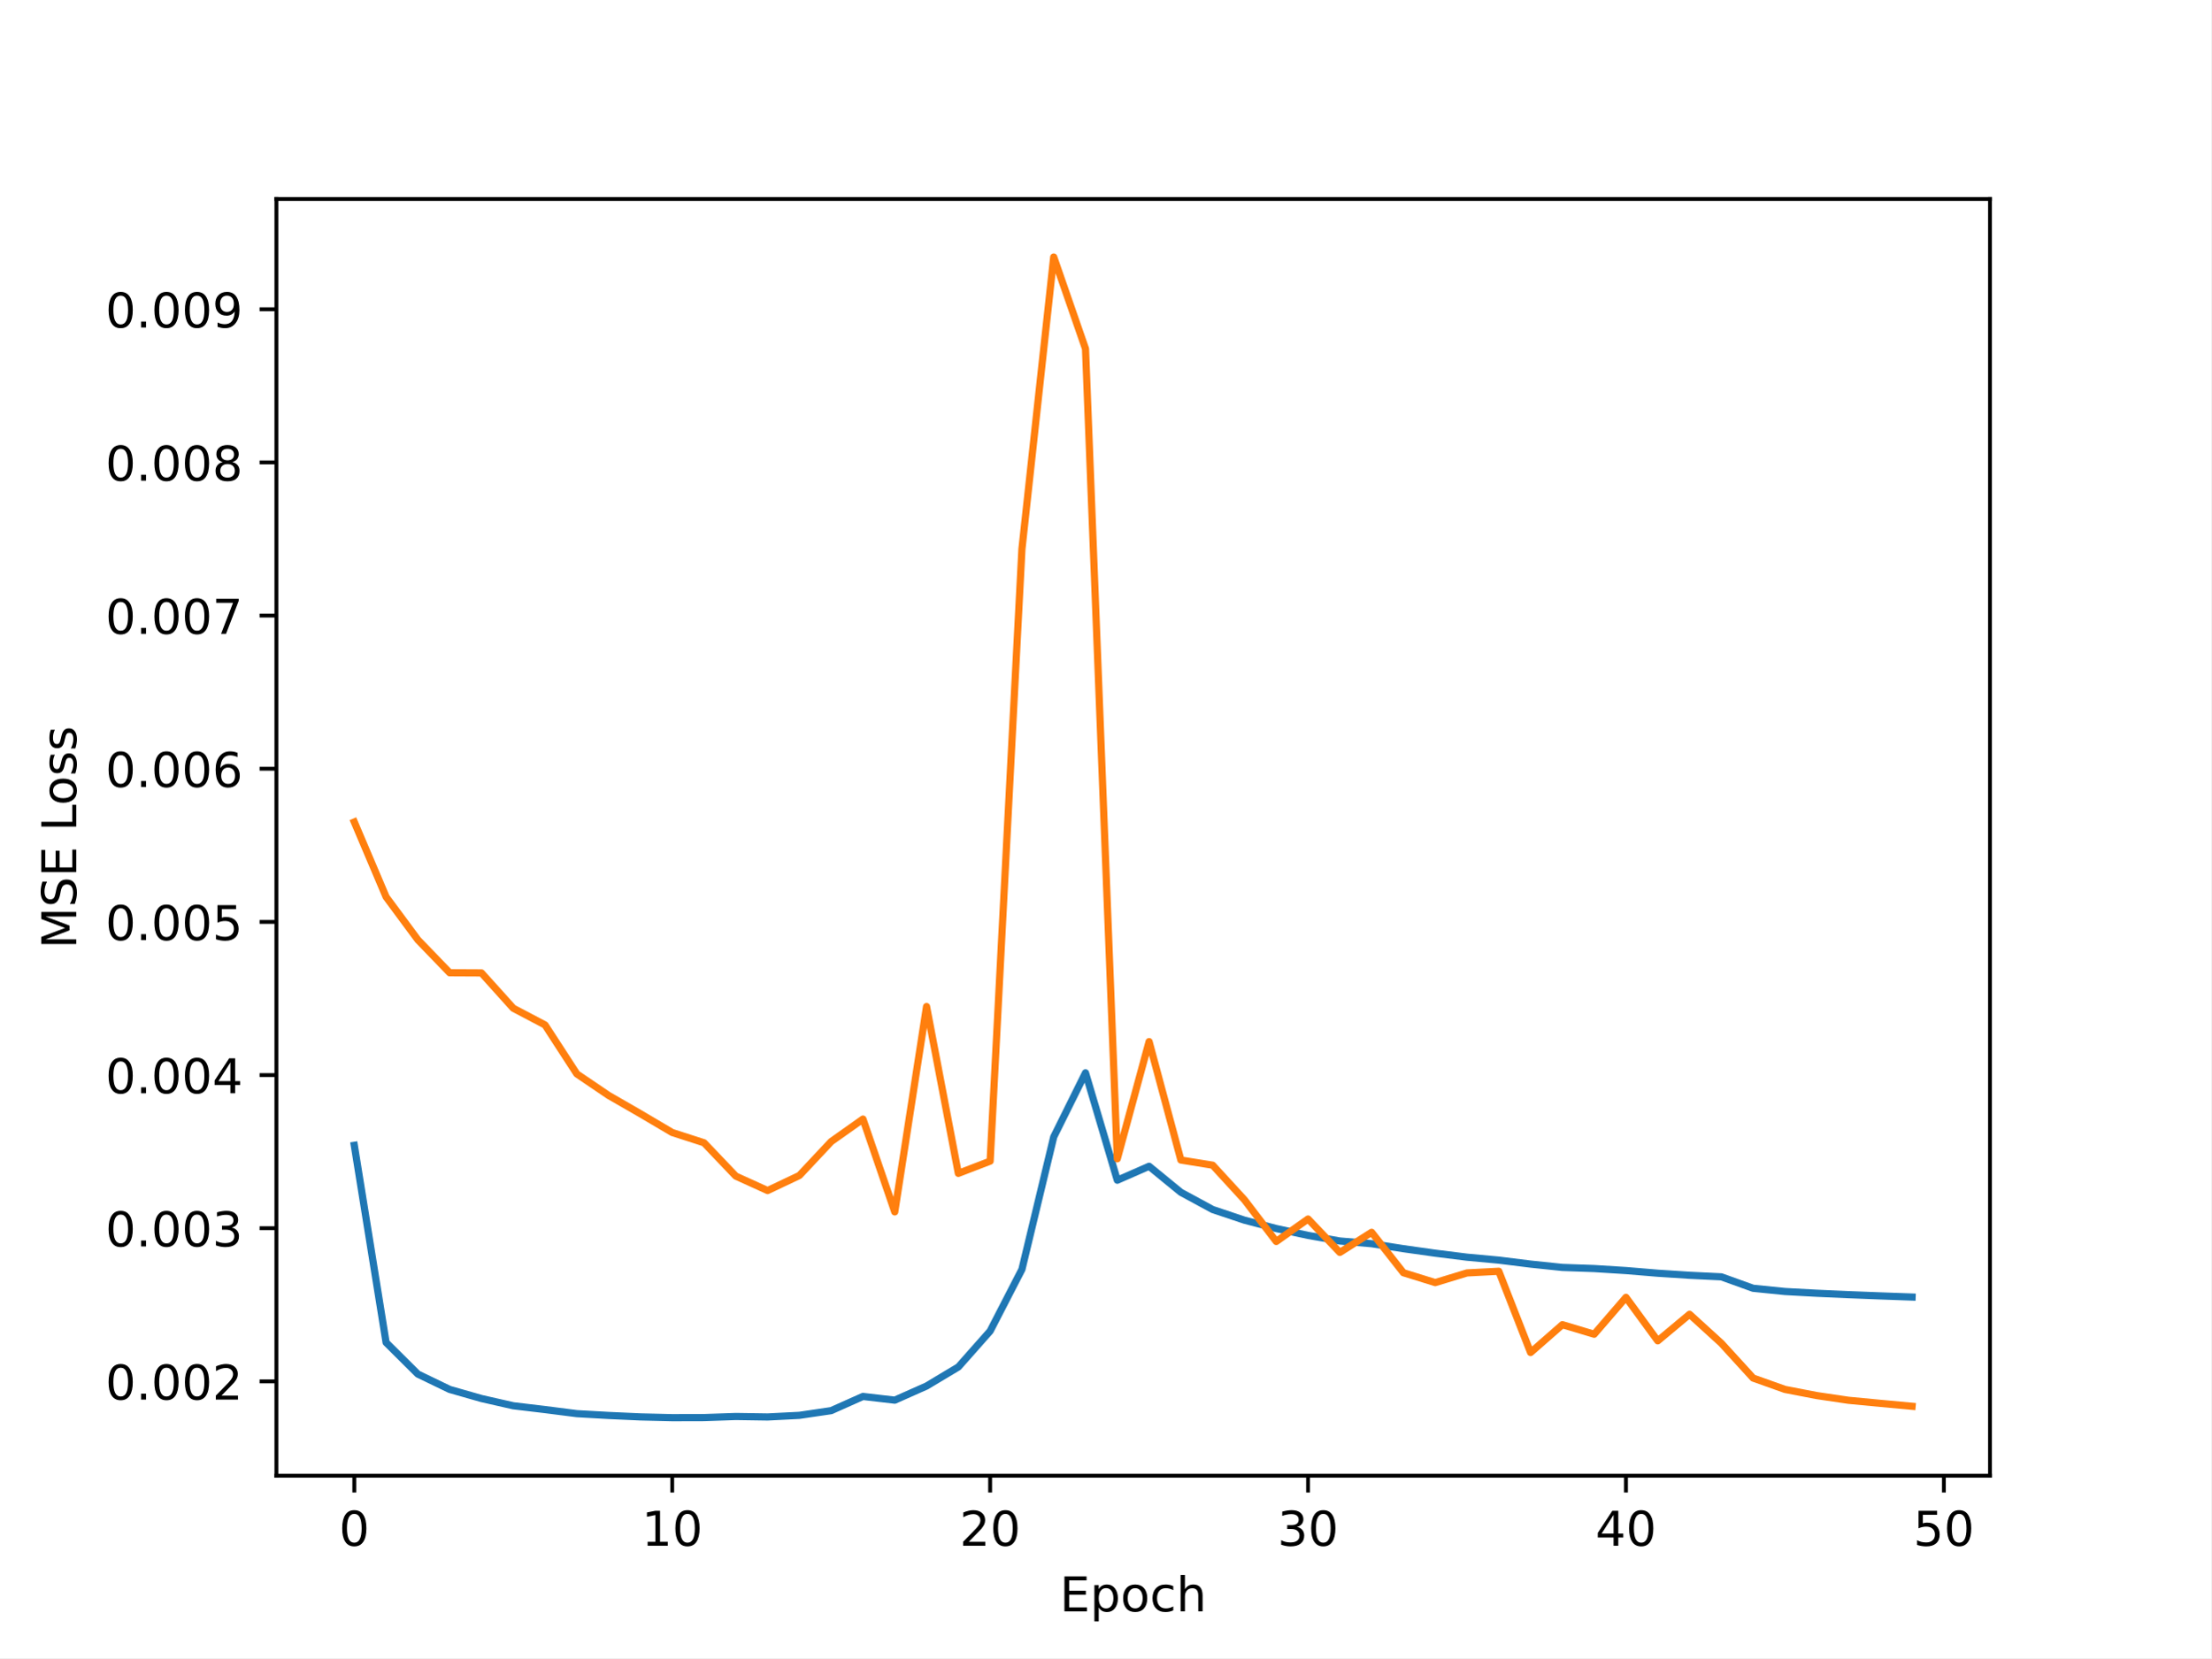
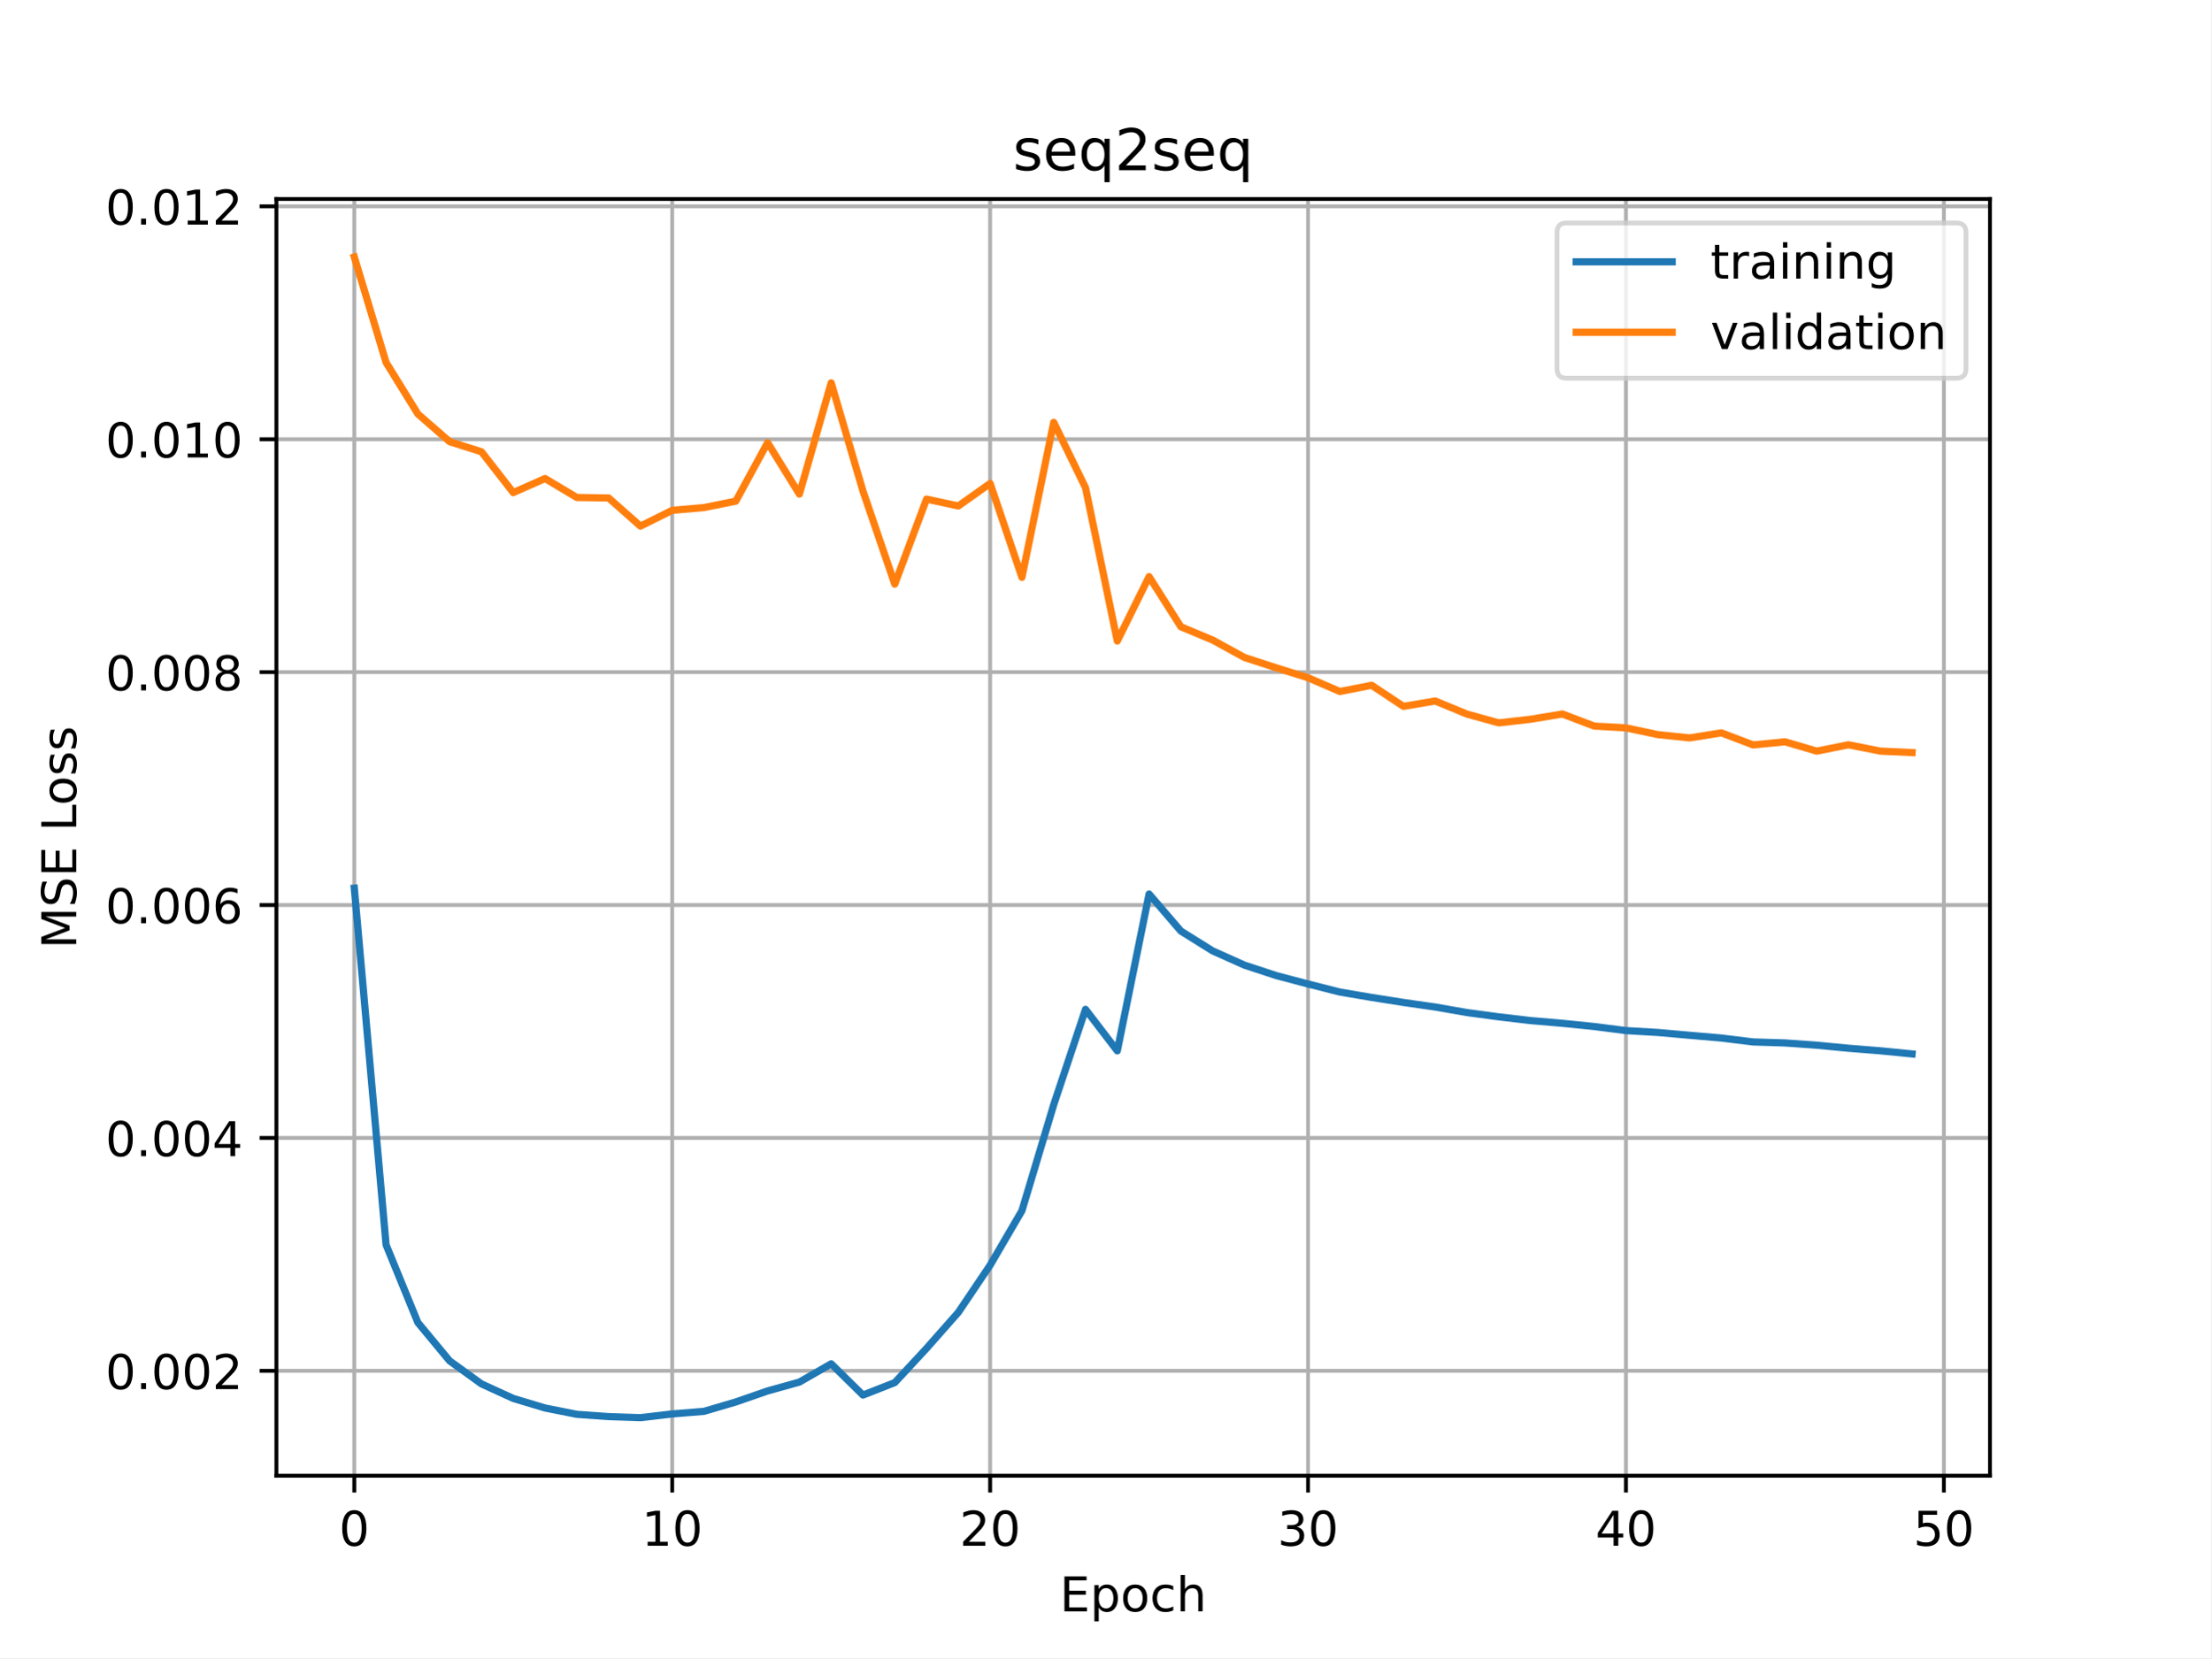
<svg xmlns="http://www.w3.org/2000/svg" xmlns:xlink="http://www.w3.org/1999/xlink" width="460.8pt" height="345.6pt" viewBox="0 0 460.8 345.6" version="1.1">
  <defs>
    <style type="text/css">*{stroke-linejoin: round; stroke-linecap: butt}</style>
  </defs>
  <g id="figure_1">
    <g id="patch_1">
      <path d="M 0 345.6  L 460.8 345.6  L 460.8 0  L 0 0  z " style="fill: #ffffff" />
    </g>
    <g id="axes_1">
      <g id="patch_2">
        <path d="M 57.6 307.584  L 414.72 307.584  L 414.72 41.472  L 57.6 41.472  z " style="fill: #ffffff" />
      </g>
      <g id="matplotlib.axis_1">
        <g id="xtick_1">
          <g id="line2d_1">
-             <defs>
-               <path id="maced43ff6e" d="M 0 0  L 0 3.5  " style="stroke: #000000; stroke-width: 0.8" />
-             </defs>
-             <g>
-               <use xlink:href="#maced43ff6e" x="73.833" y="307.584" style="stroke: #000000; stroke-width: 0.8" />
+             <path d="M 73.833 307.584  L 73.833 41.472  " clip-path="url(#peb59844c53)" style="fill: none; stroke: #b0b0b0; stroke-width: 0.8; stroke-linecap: square" />
+           </g>
+           <g id="line2d_2">
+             <defs>
+               <path id="m2bc8b2e4e8" d="M 0 0  L 0 3.5  " style="stroke: #000000; stroke-width: 0.8" />
+             </defs>
+             <g>
+               <use xlink:href="#m2bc8b2e4e8" x="73.833" y="307.584" style="stroke: #000000; stroke-width: 0.8" />
            </g>
          </g>
          <g id="text_1">
            <g transform="translate(70.65148 322.1824)scale(0.1 -0.1)">
              <defs>
                <path id="DejaVuSans-30" d="M 2034 4250  Q 1547 4250 1301 3770  Q 1056 3291 1056 2328  Q 1056 1369 1301 889  Q 1547 409 2034 409  Q 2525 409 2770 889  Q 3016 1369 3016 2328  Q 3016 3291 2770 3770  Q 2525 4250 2034 4250  z M 2034 4750  Q 2819 4750 3233 4129  Q 3647 3509 3647 2328  Q 3647 1150 3233 529  Q 2819 -91 2034 -91  Q 1250 -91 836 529  Q 422 1150 422 2328  Q 422 3509 836 4129  Q 1250 4750 2034 4750  z " transform="scale(0.015625)" />
              </defs>
              <use xlink:href="#DejaVuSans-30" />
            </g>
          </g>
        </g>
        <g id="xtick_2">
-           <g id="line2d_2">
-             <g>
-               <use xlink:href="#maced43ff6e" x="140.089" y="307.584" style="stroke: #000000; stroke-width: 0.8" />
+           <g id="line2d_3">
+             <path d="M 140.089 307.584  L 140.089 41.472  " clip-path="url(#peb59844c53)" style="fill: none; stroke: #b0b0b0; stroke-width: 0.8; stroke-linecap: square" />
+           </g>
+           <g id="line2d_4">
+             <g>
+               <use xlink:href="#m2bc8b2e4e8" x="140.089" y="307.584" style="stroke: #000000; stroke-width: 0.8" />
            </g>
          </g>
          <g id="text_2">
            <g transform="translate(133.7263 322.1824)scale(0.1 -0.1)">
              <defs>
                <path id="DejaVuSans-31" d="M 794 531  L 1825 531  L 1825 4091  L 703 3866  L 703 4441  L 1819 4666  L 2450 4666  L 2450 531  L 3481 531  L 3481 0  L 794 0  L 794 531  z " transform="scale(0.015625)" />
              </defs>
              <use xlink:href="#DejaVuSans-31" />
              <use xlink:href="#DejaVuSans-30" x="63.623" />
            </g>
          </g>
        </g>
        <g id="xtick_3">
-           <g id="line2d_3">
-             <g>
-               <use xlink:href="#maced43ff6e" x="206.345" y="307.584" style="stroke: #000000; stroke-width: 0.8" />
+           <g id="line2d_5">
+             <path d="M 206.345 307.584  L 206.345 41.472  " clip-path="url(#peb59844c53)" style="fill: none; stroke: #b0b0b0; stroke-width: 0.8; stroke-linecap: square" />
+           </g>
+           <g id="line2d_6">
+             <g>
+               <use xlink:href="#m2bc8b2e4e8" x="206.345" y="307.584" style="stroke: #000000; stroke-width: 0.8" />
            </g>
          </g>
          <g id="text_3">
            <g transform="translate(199.9823 322.1824)scale(0.1 -0.1)">
              <defs>
                <path id="DejaVuSans-32" d="M 1228 531  L 3431 531  L 3431 0  L 469 0  L 469 531  Q 828 903 1448 1529  Q 2069 2156 2228 2338  Q 2531 2678 2651 2914  Q 2772 3150 2772 3378  Q 2772 3750 2511 3984  Q 2250 4219 1831 4219  Q 1534 4219 1204 4116  Q 875 4013 500 3803  L 500 4441  Q 881 4594 1212 4672  Q 1544 4750 1819 4750  Q 2544 4750 2975 4387  Q 3406 4025 3406 3419  Q 3406 3131 3298 2873  Q 3191 2616 2906 2266  Q 2828 2175 2409 1742  Q 1991 1309 1228 531  z " transform="scale(0.015625)" />
              </defs>
              <use xlink:href="#DejaVuSans-32" />
              <use xlink:href="#DejaVuSans-30" x="63.623" />
            </g>
          </g>
        </g>
        <g id="xtick_4">
-           <g id="line2d_4">
-             <g>
-               <use xlink:href="#maced43ff6e" x="272.601" y="307.584" style="stroke: #000000; stroke-width: 0.8" />
+           <g id="line2d_7">
+             <path d="M 272.601 307.584  L 272.601 41.472  " clip-path="url(#peb59844c53)" style="fill: none; stroke: #b0b0b0; stroke-width: 0.8; stroke-linecap: square" />
+           </g>
+           <g id="line2d_8">
+             <g>
+               <use xlink:href="#m2bc8b2e4e8" x="272.601" y="307.584" style="stroke: #000000; stroke-width: 0.8" />
            </g>
          </g>
          <g id="text_4">
            <g transform="translate(266.2383 322.1824)scale(0.1 -0.1)">
              <defs>
                <path id="DejaVuSans-33" d="M 2597 2516  Q 3050 2419 3304 2112  Q 3559 1806 3559 1356  Q 3559 666 3084 287  Q 2609 -91 1734 -91  Q 1441 -91 1130 -33  Q 819 25 488 141  L 488 750  Q 750 597 1062 519  Q 1375 441 1716 441  Q 2309 441 2620 675  Q 2931 909 2931 1356  Q 2931 1769 2642 2001  Q 2353 2234 1838 2234  L 1294 2234  L 1294 2753  L 1863 2753  Q 2328 2753 2575 2939  Q 2822 3125 2822 3475  Q 2822 3834 2567 4026  Q 2313 4219 1838 4219  Q 1578 4219 1281 4162  Q 984 4106 628 3988  L 628 4550  Q 988 4650 1302 4700  Q 1616 4750 1894 4750  Q 2613 4750 3031 4423  Q 3450 4097 3450 3541  Q 3450 3153 3228 2886  Q 3006 2619 2597 2516  z " transform="scale(0.015625)" />
              </defs>
              <use xlink:href="#DejaVuSans-33" />
              <use xlink:href="#DejaVuSans-30" x="63.623" />
            </g>
          </g>
        </g>
        <g id="xtick_5">
-           <g id="line2d_5">
-             <g>
-               <use xlink:href="#maced43ff6e" x="338.857" y="307.584" style="stroke: #000000; stroke-width: 0.8" />
+           <g id="line2d_9">
+             <path d="M 338.857 307.584  L 338.857 41.472  " clip-path="url(#peb59844c53)" style="fill: none; stroke: #b0b0b0; stroke-width: 0.8; stroke-linecap: square" />
+           </g>
+           <g id="line2d_10">
+             <g>
+               <use xlink:href="#m2bc8b2e4e8" x="338.857" y="307.584" style="stroke: #000000; stroke-width: 0.8" />
            </g>
          </g>
          <g id="text_5">
            <g transform="translate(332.4943 322.1824)scale(0.1 -0.1)">
              <defs>
                <path id="DejaVuSans-34" d="M 2419 4116  L 825 1625  L 2419 1625  L 2419 4116  z M 2253 4666  L 3047 4666  L 3047 1625  L 3713 1625  L 3713 1100  L 3047 1100  L 3047 0  L 2419 0  L 2419 1100  L 313 1100  L 313 1709  L 2253 4666  z " transform="scale(0.015625)" />
              </defs>
              <use xlink:href="#DejaVuSans-34" />
              <use xlink:href="#DejaVuSans-30" x="63.623" />
            </g>
          </g>
        </g>
        <g id="xtick_6">
-           <g id="line2d_6">
-             <g>
-               <use xlink:href="#maced43ff6e" x="405.113" y="307.584" style="stroke: #000000; stroke-width: 0.8" />
+           <g id="line2d_11">
+             <path d="M 405.113 307.584  L 405.113 41.472  " clip-path="url(#peb59844c53)" style="fill: none; stroke: #b0b0b0; stroke-width: 0.8; stroke-linecap: square" />
+           </g>
+           <g id="line2d_12">
+             <g>
+               <use xlink:href="#m2bc8b2e4e8" x="405.113" y="307.584" style="stroke: #000000; stroke-width: 0.8" />
            </g>
          </g>
          <g id="text_6">
            <g transform="translate(398.7504 322.1824)scale(0.1 -0.1)">
              <defs>
                <path id="DejaVuSans-35" d="M 691 4666  L 3169 4666  L 3169 4134  L 1269 4134  L 1269 2991  Q 1406 3038 1543 3061  Q 1681 3084 1819 3084  Q 2600 3084 3056 2656  Q 3513 2228 3513 1497  Q 3513 744 3044 326  Q 2575 -91 1722 -91  Q 1428 -91 1123 -41  Q 819 9 494 109  L 494 744  Q 775 591 1075 516  Q 1375 441 1709 441  Q 2250 441 2565 725  Q 2881 1009 2881 1497  Q 2881 1984 2565 2268  Q 2250 2553 1709 2553  Q 1456 2553 1204 2497  Q 953 2441 691 2322  L 691 4666  z " transform="scale(0.015625)" />
              </defs>
              <use xlink:href="#DejaVuSans-35" />
              <use xlink:href="#DejaVuSans-30" x="63.623" />
            </g>
          </g>
        </g>
        <g id="text_7">
          <g transform="translate(220.8491 335.8606)scale(0.1 -0.1)">
            <defs>
              <path id="DejaVuSans-45" d="M 628 4666  L 3578 4666  L 3578 4134  L 1259 4134  L 1259 2753  L 3481 2753  L 3481 2222  L 1259 2222  L 1259 531  L 3634 531  L 3634 0  L 628 0  L 628 4666  z " transform="scale(0.015625)" />
              <path id="DejaVuSans-70" d="M 1159 525  L 1159 -1331  L 581 -1331  L 581 3500  L 1159 3500  L 1159 2969  Q 1341 3281 1617 3432  Q 1894 3584 2278 3584  Q 2916 3584 3314 3078  Q 3713 2572 3713 1747  Q 3713 922 3314 415  Q 2916 -91 2278 -91  Q 1894 -91 1617 61  Q 1341 213 1159 525  z M 3116 1747  Q 3116 2381 2855 2742  Q 2594 3103 2138 3103  Q 1681 3103 1420 2742  Q 1159 2381 1159 1747  Q 1159 1113 1420 752  Q 1681 391 2138 391  Q 2594 391 2855 752  Q 3116 1113 3116 1747  z " transform="scale(0.015625)" />
              <path id="DejaVuSans-6f" d="M 1959 3097  Q 1497 3097 1228 2736  Q 959 2375 959 1747  Q 959 1119 1226 758  Q 1494 397 1959 397  Q 2419 397 2687 759  Q 2956 1122 2956 1747  Q 2956 2369 2687 2733  Q 2419 3097 1959 3097  z M 1959 3584  Q 2709 3584 3137 3096  Q 3566 2609 3566 1747  Q 3566 888 3137 398  Q 2709 -91 1959 -91  Q 1206 -91 779 398  Q 353 888 353 1747  Q 353 2609 779 3096  Q 1206 3584 1959 3584  z " transform="scale(0.015625)" />
              <path id="DejaVuSans-63" d="M 3122 3366  L 3122 2828  Q 2878 2963 2633 3030  Q 2388 3097 2138 3097  Q 1578 3097 1268 2742  Q 959 2388 959 1747  Q 959 1106 1268 751  Q 1578 397 2138 397  Q 2388 397 2633 464  Q 2878 531 3122 666  L 3122 134  Q 2881 22 2623 -34  Q 2366 -91 2075 -91  Q 1284 -91 818 406  Q 353 903 353 1747  Q 353 2603 823 3093  Q 1294 3584 2113 3584  Q 2378 3584 2631 3529  Q 2884 3475 3122 3366  z " transform="scale(0.015625)" />
              <path id="DejaVuSans-68" d="M 3513 2113  L 3513 0  L 2938 0  L 2938 2094  Q 2938 2591 2744 2837  Q 2550 3084 2163 3084  Q 1697 3084 1428 2787  Q 1159 2491 1159 1978  L 1159 0  L 581 0  L 581 4863  L 1159 4863  L 1159 2956  Q 1366 3272 1645 3428  Q 1925 3584 2291 3584  Q 2894 3584 3203 3211  Q 3513 2838 3513 2113  z " transform="scale(0.015625)" />
            </defs>
            <use xlink:href="#DejaVuSans-45" />
            <use xlink:href="#DejaVuSans-70" x="63.184" />
            <use xlink:href="#DejaVuSans-6f" x="126.66" />
            <use xlink:href="#DejaVuSans-63" x="187.842" />
            <use xlink:href="#DejaVuSans-68" x="242.822" />
          </g>
        </g>
      </g>
      <g id="matplotlib.axis_2">
        <g id="ytick_1">
-           <g id="line2d_7">
-             <defs>
-               <path id="m4e47bbf769" d="M 0 0  L -3.5 0  " style="stroke: #000000; stroke-width: 0.8" />
-             </defs>
-             <g>
-               <use xlink:href="#m4e47bbf769" x="57.6" y="287.919" style="stroke: #000000; stroke-width: 0.8" />
+           <g id="line2d_13">
+             <path d="M 57.6 285.729  L 414.72 285.729  " clip-path="url(#peb59844c53)" style="fill: none; stroke: #b0b0b0; stroke-width: 0.8; stroke-linecap: square" />
+           </g>
+           <g id="line2d_14">
+             <defs>
+               <path id="md63ac0af85" d="M 0 0  L -3.5 0  " style="stroke: #000000; stroke-width: 0.8" />
+             </defs>
+             <g>
+               <use xlink:href="#md63ac0af85" x="57.6" y="285.729" style="stroke: #000000; stroke-width: 0.8" />
            </g>
          </g>
          <g id="text_8">
-             <g transform="translate(21.97188 291.7179)scale(0.1 -0.1)">
+             <g transform="translate(21.97188 289.5279)scale(0.1 -0.1)">
              <defs>
                <path id="DejaVuSans-2e" d="M 684 794  L 1344 794  L 1344 0  L 684 0  L 684 794  z " transform="scale(0.015625)" />
              </defs>
              <use xlink:href="#DejaVuSans-30" />
              <use xlink:href="#DejaVuSans-2e" x="63.623" />
              <use xlink:href="#DejaVuSans-30" x="95.41" />
              <use xlink:href="#DejaVuSans-30" x="159.033" />
              <use xlink:href="#DejaVuSans-32" x="222.656" />
            </g>
          </g>
        </g>
        <g id="ytick_2">
-           <g id="line2d_8">
-             <g>
-               <use xlink:href="#m4e47bbf769" x="57.6" y="255.996" style="stroke: #000000; stroke-width: 0.8" />
+           <g id="line2d_15">
+             <path d="M 57.6 237.184  L 414.72 237.184  " clip-path="url(#peb59844c53)" style="fill: none; stroke: #b0b0b0; stroke-width: 0.8; stroke-linecap: square" />
+           </g>
+           <g id="line2d_16">
+             <g>
+               <use xlink:href="#md63ac0af85" x="57.6" y="237.184" style="stroke: #000000; stroke-width: 0.8" />
            </g>
          </g>
          <g id="text_9">
-             <g transform="translate(21.97188 259.7952)scale(0.1 -0.1)">
-               <use xlink:href="#DejaVuSans-30" />
-               <use xlink:href="#DejaVuSans-2e" x="63.623" />
-               <use xlink:href="#DejaVuSans-30" x="95.41" />
-               <use xlink:href="#DejaVuSans-30" x="159.033" />
-               <use xlink:href="#DejaVuSans-33" x="222.656" />
-             </g>
-           </g>
-         </g>
-         <g id="ytick_3">
-           <g id="line2d_9">
-             <g>
-               <use xlink:href="#m4e47bbf769" x="57.6" y="224.073" style="stroke: #000000; stroke-width: 0.8" />
-             </g>
-           </g>
-           <g id="text_10">
-             <g transform="translate(21.97188 227.8725)scale(0.1 -0.1)">
+             <g transform="translate(21.97188 240.9828)scale(0.1 -0.1)">
              <use xlink:href="#DejaVuSans-30" />
              <use xlink:href="#DejaVuSans-2e" x="63.623" />
              <use xlink:href="#DejaVuSans-30" x="95.41" />
              <use xlink:href="#DejaVuSans-30" x="159.033" />
              <use xlink:href="#DejaVuSans-34" x="222.656" />
            </g>
          </g>
        </g>
-         <g id="ytick_4">
-           <g id="line2d_10">
-             <g>
-               <use xlink:href="#m4e47bbf769" x="57.6" y="192.151" style="stroke: #000000; stroke-width: 0.8" />
-             </g>
-           </g>
-           <g id="text_11">
-             <g transform="translate(21.97188 195.9498)scale(0.1 -0.1)">
-               <use xlink:href="#DejaVuSans-30" />
-               <use xlink:href="#DejaVuSans-2e" x="63.623" />
-               <use xlink:href="#DejaVuSans-30" x="95.41" />
-               <use xlink:href="#DejaVuSans-30" x="159.033" />
-               <use xlink:href="#DejaVuSans-35" x="222.656" />
-             </g>
-           </g>
-         </g>
-         <g id="ytick_5">
-           <g id="line2d_11">
-             <g>
-               <use xlink:href="#m4e47bbf769" x="57.6" y="160.228" style="stroke: #000000; stroke-width: 0.8" />
-             </g>
-           </g>
-           <g id="text_12">
-             <g transform="translate(21.97188 164.0271)scale(0.1 -0.1)">
+         <g id="ytick_3">
+           <g id="line2d_17">
+             <path d="M 57.6 188.638  L 414.72 188.638  " clip-path="url(#peb59844c53)" style="fill: none; stroke: #b0b0b0; stroke-width: 0.8; stroke-linecap: square" />
+           </g>
+           <g id="line2d_18">
+             <g>
+               <use xlink:href="#md63ac0af85" x="57.6" y="188.638" style="stroke: #000000; stroke-width: 0.8" />
+             </g>
+           </g>
+           <g id="text_10">
+             <g transform="translate(21.97188 192.4376)scale(0.1 -0.1)">
              <defs>
                <path id="DejaVuSans-36" d="M 2113 2584  Q 1688 2584 1439 2293  Q 1191 2003 1191 1497  Q 1191 994 1439 701  Q 1688 409 2113 409  Q 2538 409 2786 701  Q 3034 994 3034 1497  Q 3034 2003 2786 2293  Q 2538 2584 2113 2584  z M 3366 4563  L 3366 3988  Q 3128 4100 2886 4159  Q 2644 4219 2406 4219  Q 1781 4219 1451 3797  Q 1122 3375 1075 2522  Q 1259 2794 1537 2939  Q 1816 3084 2150 3084  Q 2853 3084 3261 2657  Q 3669 2231 3669 1497  Q 3669 778 3244 343  Q 2819 -91 2113 -91  Q 1303 -91 875 529  Q 447 1150 447 2328  Q 447 3434 972 4092  Q 1497 4750 2381 4750  Q 2619 4750 2861 4703  Q 3103 4656 3366 4563  z " transform="scale(0.015625)" />
              </defs>
              <use xlink:href="#DejaVuSans-30" />
              <use xlink:href="#DejaVuSans-2e" x="63.623" />
              <use xlink:href="#DejaVuSans-30" x="95.41" />
              <use xlink:href="#DejaVuSans-30" x="159.033" />
              <use xlink:href="#DejaVuSans-36" x="222.656" />
            </g>
          </g>
        </g>
-         <g id="ytick_6">
-           <g id="line2d_12">
-             <g>
-               <use xlink:href="#m4e47bbf769" x="57.6" y="128.305" style="stroke: #000000; stroke-width: 0.8" />
-             </g>
-           </g>
-           <g id="text_13">
-             <g transform="translate(21.97188 132.1044)scale(0.1 -0.1)">
-               <defs>
-                 <path id="DejaVuSans-37" d="M 525 4666  L 3525 4666  L 3525 4397  L 1831 0  L 1172 0  L 2766 4134  L 525 4134  L 525 4666  z " transform="scale(0.015625)" />
-               </defs>
-               <use xlink:href="#DejaVuSans-30" />
-               <use xlink:href="#DejaVuSans-2e" x="63.623" />
-               <use xlink:href="#DejaVuSans-30" x="95.41" />
-               <use xlink:href="#DejaVuSans-30" x="159.033" />
-               <use xlink:href="#DejaVuSans-37" x="222.656" />
-             </g>
-           </g>
-         </g>
-         <g id="ytick_7">
-           <g id="line2d_13">
-             <g>
-               <use xlink:href="#m4e47bbf769" x="57.6" y="96.383" style="stroke: #000000; stroke-width: 0.8" />
-             </g>
-           </g>
-           <g id="text_14">
-             <g transform="translate(21.97188 100.1817)scale(0.1 -0.1)">
+         <g id="ytick_4">
+           <g id="line2d_19">
+             <path d="M 57.6 140.093  L 414.72 140.093  " clip-path="url(#peb59844c53)" style="fill: none; stroke: #b0b0b0; stroke-width: 0.8; stroke-linecap: square" />
+           </g>
+           <g id="line2d_20">
+             <g>
+               <use xlink:href="#md63ac0af85" x="57.6" y="140.093" style="stroke: #000000; stroke-width: 0.8" />
+             </g>
+           </g>
+           <g id="text_11">
+             <g transform="translate(21.97188 143.8925)scale(0.1 -0.1)">
              <defs>
                <path id="DejaVuSans-38" d="M 2034 2216  Q 1584 2216 1326 1975  Q 1069 1734 1069 1313  Q 1069 891 1326 650  Q 1584 409 2034 409  Q 2484 409 2743 651  Q 3003 894 3003 1313  Q 3003 1734 2745 1975  Q 2488 2216 2034 2216  z M 1403 2484  Q 997 2584 770 2862  Q 544 3141 544 3541  Q 544 4100 942 4425  Q 1341 4750 2034 4750  Q 2731 4750 3128 4425  Q 3525 4100 3525 3541  Q 3525 3141 3298 2862  Q 3072 2584 2669 2484  Q 3125 2378 3379 2068  Q 3634 1759 3634 1313  Q 3634 634 3220 271  Q 2806 -91 2034 -91  Q 1263 -91 848 271  Q 434 634 434 1313  Q 434 1759 690 2068  Q 947 2378 1403 2484  z M 1172 3481  Q 1172 3119 1398 2916  Q 1625 2713 2034 2713  Q 2441 2713 2670 2916  Q 2900 3119 2900 3481  Q 2900 3844 2670 4047  Q 2441 4250 2034 4250  Q 1625 4250 1398 4047  Q 1172 3844 1172 3481  z " transform="scale(0.015625)" />
              </defs>
              <use xlink:href="#DejaVuSans-30" />
              <use xlink:href="#DejaVuSans-2e" x="63.623" />
              <use xlink:href="#DejaVuSans-30" x="95.41" />
              <use xlink:href="#DejaVuSans-30" x="159.033" />
              <use xlink:href="#DejaVuSans-38" x="222.656" />
            </g>
          </g>
        </g>
-         <g id="ytick_8">
-           <g id="line2d_14">
-             <g>
-               <use xlink:href="#m4e47bbf769" x="57.6" y="64.46" style="stroke: #000000; stroke-width: 0.8" />
-             </g>
-           </g>
-           <g id="text_15">
-             <g transform="translate(21.97188 68.25904)scale(0.1 -0.1)">
-               <defs>
-                 <path id="DejaVuSans-39" d="M 703 97  L 703 672  Q 941 559 1184 500  Q 1428 441 1663 441  Q 2288 441 2617 861  Q 2947 1281 2994 2138  Q 2813 1869 2534 1725  Q 2256 1581 1919 1581  Q 1219 1581 811 2004  Q 403 2428 403 3163  Q 403 3881 828 4315  Q 1253 4750 1959 4750  Q 2769 4750 3195 4129  Q 3622 3509 3622 2328  Q 3622 1225 3098 567  Q 2575 -91 1691 -91  Q 1453 -91 1209 -44  Q 966 3 703 97  z M 1959 2075  Q 2384 2075 2632 2365  Q 2881 2656 2881 3163  Q 2881 3666 2632 3958  Q 2384 4250 1959 4250  Q 1534 4250 1286 3958  Q 1038 3666 1038 3163  Q 1038 2656 1286 2365  Q 1534 2075 1959 2075  z " transform="scale(0.015625)" />
-               </defs>
-               <use xlink:href="#DejaVuSans-30" />
-               <use xlink:href="#DejaVuSans-2e" x="63.623" />
-               <use xlink:href="#DejaVuSans-30" x="95.41" />
-               <use xlink:href="#DejaVuSans-30" x="159.033" />
-               <use xlink:href="#DejaVuSans-39" x="222.656" />
-             </g>
-           </g>
-         </g>
-         <g id="text_16">
+         <g id="ytick_5">
+           <g id="line2d_21">
+             <path d="M 57.6 91.548  L 414.72 91.548  " clip-path="url(#peb59844c53)" style="fill: none; stroke: #b0b0b0; stroke-width: 0.8; stroke-linecap: square" />
+           </g>
+           <g id="line2d_22">
+             <g>
+               <use xlink:href="#md63ac0af85" x="57.6" y="91.548" style="stroke: #000000; stroke-width: 0.8" />
+             </g>
+           </g>
+           <g id="text_12">
+             <g transform="translate(21.97188 95.34735)scale(0.1 -0.1)">
+               <use xlink:href="#DejaVuSans-30" />
+               <use xlink:href="#DejaVuSans-2e" x="63.623" />
+               <use xlink:href="#DejaVuSans-30" x="95.41" />
+               <use xlink:href="#DejaVuSans-31" x="159.033" />
+               <use xlink:href="#DejaVuSans-30" x="222.656" />
+             </g>
+           </g>
+         </g>
+         <g id="ytick_6">
+           <g id="line2d_23">
+             <path d="M 57.6 43.003  L 414.72 43.003  " clip-path="url(#peb59844c53)" style="fill: none; stroke: #b0b0b0; stroke-width: 0.8; stroke-linecap: square" />
+           </g>
+           <g id="line2d_24">
+             <g>
+               <use xlink:href="#md63ac0af85" x="57.6" y="43.003" style="stroke: #000000; stroke-width: 0.8" />
+             </g>
+           </g>
+           <g id="text_13">
+             <g transform="translate(21.97188 46.80221)scale(0.1 -0.1)">
+               <use xlink:href="#DejaVuSans-30" />
+               <use xlink:href="#DejaVuSans-2e" x="63.623" />
+               <use xlink:href="#DejaVuSans-30" x="95.41" />
+               <use xlink:href="#DejaVuSans-31" x="159.033" />
+               <use xlink:href="#DejaVuSans-32" x="222.656" />
+             </g>
+           </g>
+         </g>
+         <g id="text_14">
          <g transform="translate(15.89219 197.7319)rotate(-90)scale(0.1 -0.1)">
            <defs>
              <path id="DejaVuSans-4d" d="M 628 4666  L 1569 4666  L 2759 1491  L 3956 4666  L 4897 4666  L 4897 0  L 4281 0  L 4281 4097  L 3078 897  L 2444 897  L 1241 4097  L 1241 0  L 628 0  L 628 4666  z " transform="scale(0.015625)" />
              <path id="DejaVuSans-53" d="M 3425 4513  L 3425 3897  Q 3066 4069 2747 4153  Q 2428 4238 2131 4238  Q 1616 4238 1336 4038  Q 1056 3838 1056 3469  Q 1056 3159 1242 3001  Q 1428 2844 1947 2747  L 2328 2669  Q 3034 2534 3370 2195  Q 3706 1856 3706 1288  Q 3706 609 3251 259  Q 2797 -91 1919 -91  Q 1588 -91 1214 -16  Q 841 59 441 206  L 441 856  Q 825 641 1194 531  Q 1563 422 1919 422  Q 2459 422 2753 634  Q 3047 847 3047 1241  Q 3047 1584 2836 1778  Q 2625 1972 2144 2069  L 1759 2144  Q 1053 2284 737 2584  Q 422 2884 422 3419  Q 422 4038 858 4394  Q 1294 4750 2059 4750  Q 2388 4750 2728 4690  Q 3069 4631 3425 4513  z " transform="scale(0.015625)" />
              <path id="DejaVuSans-20" transform="scale(0.015625)" />
              <path id="DejaVuSans-4c" d="M 628 4666  L 1259 4666  L 1259 531  L 3531 531  L 3531 0  L 628 0  L 628 4666  z " transform="scale(0.015625)" />
              <path id="DejaVuSans-73" d="M 2834 3397  L 2834 2853  Q 2591 2978 2328 3040  Q 2066 3103 1784 3103  Q 1356 3103 1142 2972  Q 928 2841 928 2578  Q 928 2378 1081 2264  Q 1234 2150 1697 2047  L 1894 2003  Q 2506 1872 2764 1633  Q 3022 1394 3022 966  Q 3022 478 2636 193  Q 2250 -91 1575 -91  Q 1294 -91 989 -36  Q 684 19 347 128  L 347 722  Q 666 556 975 473  Q 1284 391 1588 391  Q 1994 391 2212 530  Q 2431 669 2431 922  Q 2431 1156 2273 1281  Q 2116 1406 1581 1522  L 1381 1569  Q 847 1681 609 1914  Q 372 2147 372 2553  Q 372 3047 722 3315  Q 1072 3584 1716 3584  Q 2034 3584 2315 3537  Q 2597 3491 2834 3397  z " transform="scale(0.015625)" />
            </defs>
            <use xlink:href="#DejaVuSans-4d" />
            <use xlink:href="#DejaVuSans-53" x="86.279" />
            <use xlink:href="#DejaVuSans-45" x="149.756" />
            <use xlink:href="#DejaVuSans-20" x="212.939" />
            <use xlink:href="#DejaVuSans-4c" x="244.727" />
            <use xlink:href="#DejaVuSans-6f" x="298.689" />
            <use xlink:href="#DejaVuSans-73" x="359.871" />
            <use xlink:href="#DejaVuSans-73" x="411.971" />
          </g>
        </g>
      </g>
-       <g id="line2d_15">
-         <path d="M 73.833 238.73  L 80.458 279.818  L 87.084 286.404  L 93.71 289.601  L 100.335 291.497  L 106.961 293.007  L 113.586 293.798  L 120.212 294.651  L 126.838 295.026  L 133.463 295.327  L 140.089 295.488  L 146.714 295.47  L 153.34 295.238  L 159.966 295.342  L 166.591 295.002  L 173.217 294.02  L 179.842 291.063  L 186.468 291.838  L 193.094 288.89  L 199.719 284.923  L 206.345 277.434  L 212.97 264.578  L 219.596 236.97  L 226.222 223.613  L 232.847 245.993  L 239.473 243.09  L 246.098 248.516  L 252.724 252.105  L 259.35 254.326  L 265.975 256.067  L 272.601 257.499  L 279.226 258.666  L 285.852 259.229  L 292.478 260.269  L 299.103 261.205  L 305.729 262.038  L 312.354 262.652  L 318.98 263.479  L 325.606 264.175  L 332.231 264.408  L 338.857 264.824  L 345.482 265.378  L 352.108 265.812  L 358.734 266.134  L 365.359 268.52  L 371.985 269.192  L 378.61 269.554  L 385.236 269.848  L 391.862 270.107  L 398.487 270.346  " clip-path="url(#p3a40e02301)" style="fill: none; stroke: #1f77b4; stroke-width: 1.5; stroke-linecap: square" />
-       </g>
-       <g id="line2d_16">
-         <path d="M 73.833 171.337  L 80.458 186.935  L 87.084 195.888  L 93.71 202.753  L 100.335 202.788  L 106.961 210.147  L 113.586 213.633  L 120.212 223.839  L 126.838 228.327  L 133.463 232.141  L 140.089 236.051  L 146.714 238.189  L 153.34 245.139  L 159.966 248.15  L 166.591 245.01  L 173.217 237.941  L 179.842 233.252  L 186.468 252.594  L 193.094 209.792  L 199.719 244.566  L 206.345 242.02  L 212.97 114.463  L 219.596 53.568  L 226.222 72.688  L 232.847 241.531  L 239.473 217.109  L 246.098 241.79  L 252.724 242.863  L 259.35 250.083  L 265.975 258.764  L 272.601 254.079  L 279.226 261.043  L 285.852 256.85  L 292.478 265.281  L 299.103 267.336  L 305.729 265.319  L 312.354 264.97  L 318.98 281.91  L 325.606 276.107  L 332.231 278.095  L 338.857 270.413  L 345.482 279.473  L 352.108 273.94  L 358.734 279.975  L 365.359 287.233  L 371.985 289.598  L 378.61 290.88  L 385.236 291.865  L 391.862 292.502  L 398.487 293.118  " clip-path="url(#p3a40e02301)" style="fill: none; stroke: #ff7f0e; stroke-width: 1.5; stroke-linecap: square" />
+       <g id="line2d_25">
+         <path d="M 73.833 185.123  L 80.458 259.465  L 87.084 275.664  L 93.71 283.658  L 100.335 288.444  L 106.961 291.478  L 113.586 293.469  L 120.212 294.79  L 126.838 295.265  L 133.463 295.488  L 140.089 294.708  L 146.714 294.17  L 153.34 292.215  L 159.966 289.917  L 166.591 288.072  L 173.217 284.261  L 179.842 290.777  L 186.468 288.179  L 193.094 281.035  L 199.719 273.532  L 206.345 263.698  L 212.97 252.349  L 219.596 230.256  L 226.222 210.376  L 232.847 219.033  L 239.473 186.341  L 246.098 194.065  L 252.724 198.201  L 259.35 201.165  L 265.975 203.344  L 272.601 205.092  L 279.226 206.772  L 285.852 207.896  L 292.478 208.943  L 299.103 209.892  L 305.729 211.05  L 312.354 211.943  L 318.98 212.72  L 325.606 213.29  L 332.231 213.958  L 338.857 214.809  L 345.482 215.197  L 352.108 215.786  L 358.734 216.359  L 365.359 217.175  L 371.985 217.38  L 378.61 217.852  L 385.236 218.488  L 391.862 219.019  L 398.487 219.675  " clip-path="url(#peb59844c53)" style="fill: none; stroke: #1f77b4; stroke-width: 1.5; stroke-linecap: square" />
+       </g>
+       <g id="line2d_26">
+         <path d="M 73.833 53.568  L 80.458 75.547  L 87.084 86.283  L 93.71 92.06  L 100.335 94.163  L 106.961 102.669  L 113.586 99.736  L 120.212 103.687  L 126.838 103.791  L 133.463 109.656  L 140.089 106.367  L 146.714 105.791  L 153.34 104.455  L 159.966 92.262  L 166.591 102.981  L 173.217 79.799  L 179.842 102.35  L 186.468 121.751  L 193.094 104.028  L 199.719 105.459  L 206.345 100.769  L 212.97 120.331  L 219.596 88.028  L 226.222 101.654  L 232.847 133.606  L 239.473 120.187  L 246.098 130.639  L 252.724 133.406  L 259.35 137.039  L 265.975 139.196  L 272.601 141.261  L 279.226 144.127  L 285.852 142.83  L 292.478 147.226  L 299.103 146.11  L 305.729 148.841  L 312.354 150.668  L 318.98 149.913  L 325.606 148.818  L 332.231 151.335  L 338.857 151.711  L 345.482 153.113  L 352.108 153.801  L 358.734 152.752  L 365.359 155.263  L 371.985 154.612  L 378.61 156.555  L 385.236 155.236  L 391.862 156.554  L 398.487 156.858  " clip-path="url(#peb59844c53)" style="fill: none; stroke: #ff7f0e; stroke-width: 1.5; stroke-linecap: square" />
      </g>
      <g id="patch_3">
        <path d="M 57.6 307.584  L 57.6 41.472  " style="fill: none; stroke: #000000; stroke-width: 0.8; stroke-linejoin: miter; stroke-linecap: square" />
      </g>
      <g id="patch_4">
        <path d="M 414.72 307.584  L 414.72 41.472  " style="fill: none; stroke: #000000; stroke-width: 0.8; stroke-linejoin: miter; stroke-linecap: square" />
      </g>
      <g id="patch_5">
        <path d="M 57.6 307.584  L 414.72 307.584  " style="fill: none; stroke: #000000; stroke-width: 0.8; stroke-linejoin: miter; stroke-linecap: square" />
      </g>
      <g id="patch_6">
        <path d="M 57.6 41.472  L 414.72 41.472  " style="fill: none; stroke: #000000; stroke-width: 0.8; stroke-linejoin: miter; stroke-linecap: square" />
+       </g>
+       <g id="text_15">
+         <g transform="translate(211.0894 35.472)scale(0.12 -0.12)">
+           <defs>
+             <path id="DejaVuSans-65" d="M 3597 1894  L 3597 1613  L 953 1613  Q 991 1019 1311 708  Q 1631 397 2203 397  Q 2534 397 2845 478  Q 3156 559 3463 722  L 3463 178  Q 3153 47 2828 -22  Q 2503 -91 2169 -91  Q 1331 -91 842 396  Q 353 884 353 1716  Q 353 2575 817 3079  Q 1281 3584 2069 3584  Q 2775 3584 3186 3129  Q 3597 2675 3597 1894  z M 3022 2063  Q 3016 2534 2758 2815  Q 2500 3097 2075 3097  Q 1594 3097 1305 2825  Q 1016 2553 972 2059  L 3022 2063  z " transform="scale(0.015625)" />
+             <path id="DejaVuSans-71" d="M 947 1747  Q 947 1113 1208 752  Q 1469 391 1925 391  Q 2381 391 2643 752  Q 2906 1113 2906 1747  Q 2906 2381 2643 2742  Q 2381 3103 1925 3103  Q 1469 3103 1208 2742  Q 947 2381 947 1747  z M 2906 525  Q 2725 213 2448 61  Q 2172 -91 1784 -91  Q 1150 -91 751 415  Q 353 922 353 1747  Q 353 2572 751 3078  Q 1150 3584 1784 3584  Q 2172 3584 2448 3432  Q 2725 3281 2906 2969  L 2906 3500  L 3481 3500  L 3481 -1331  L 2906 -1331  L 2906 525  z " transform="scale(0.015625)" />
+           </defs>
+           <use xlink:href="#DejaVuSans-73" />
+           <use xlink:href="#DejaVuSans-65" x="52.1" />
+           <use xlink:href="#DejaVuSans-71" x="113.623" />
+           <use xlink:href="#DejaVuSans-32" x="177.1" />
+           <use xlink:href="#DejaVuSans-73" x="240.723" />
+           <use xlink:href="#DejaVuSans-65" x="292.822" />
+           <use xlink:href="#DejaVuSans-71" x="354.346" />
+         </g>
+       </g>
+       <g id="legend_1">
+         <g id="patch_7">
+           <path d="M 326.486 78.828  L 407.72 78.828  Q 409.72 78.828 409.72 76.828  L 409.72 48.472  Q 409.72 46.472 407.72 46.472  L 326.486 46.472  Q 324.486 46.472 324.486 48.472  L 324.486 76.828  Q 324.486 78.828 326.486 78.828  z " style="fill: #ffffff; opacity: 0.8; stroke: #cccccc; stroke-linejoin: miter" />
+         </g>
+         <g id="line2d_27">
+           <path d="M 328.486 54.57  L 338.486 54.57  L 348.486 54.57  " style="fill: none; stroke: #1f77b4; stroke-width: 1.5; stroke-linecap: square" />
+         </g>
+         <g id="text_16">
+           <g transform="translate(356.4856 58.07044)scale(0.1 -0.1)">
+             <defs>
+               <path id="DejaVuSans-74" d="M 1172 4494  L 1172 3500  L 2356 3500  L 2356 3053  L 1172 3053  L 1172 1153  Q 1172 725 1289 603  Q 1406 481 1766 481  L 2356 481  L 2356 0  L 1766 0  Q 1100 0 847 248  Q 594 497 594 1153  L 594 3053  L 172 3053  L 172 3500  L 594 3500  L 594 4494  L 1172 4494  z " transform="scale(0.015625)" />
+               <path id="DejaVuSans-72" d="M 2631 2963  Q 2534 3019 2420 3045  Q 2306 3072 2169 3072  Q 1681 3072 1420 2755  Q 1159 2438 1159 1844  L 1159 0  L 581 0  L 581 3500  L 1159 3500  L 1159 2956  Q 1341 3275 1631 3429  Q 1922 3584 2338 3584  Q 2397 3584 2469 3576  Q 2541 3569 2628 3553  L 2631 2963  z " transform="scale(0.015625)" />
+               <path id="DejaVuSans-61" d="M 2194 1759  Q 1497 1759 1228 1600  Q 959 1441 959 1056  Q 959 750 1161 570  Q 1363 391 1709 391  Q 2188 391 2477 730  Q 2766 1069 2766 1631  L 2766 1759  L 2194 1759  z M 3341 1997  L 3341 0  L 2766 0  L 2766 531  Q 2569 213 2275 61  Q 1981 -91 1556 -91  Q 1019 -91 701 211  Q 384 513 384 1019  Q 384 1609 779 1909  Q 1175 2209 1959 2209  L 2766 2209  L 2766 2266  Q 2766 2663 2505 2880  Q 2244 3097 1772 3097  Q 1472 3097 1187 3025  Q 903 2953 641 2809  L 641 3341  Q 956 3463 1253 3523  Q 1550 3584 1831 3584  Q 2591 3584 2966 3190  Q 3341 2797 3341 1997  z " transform="scale(0.015625)" />
+               <path id="DejaVuSans-69" d="M 603 3500  L 1178 3500  L 1178 0  L 603 0  L 603 3500  z M 603 4863  L 1178 4863  L 1178 4134  L 603 4134  L 603 4863  z " transform="scale(0.015625)" />
+               <path id="DejaVuSans-6e" d="M 3513 2113  L 3513 0  L 2938 0  L 2938 2094  Q 2938 2591 2744 2837  Q 2550 3084 2163 3084  Q 1697 3084 1428 2787  Q 1159 2491 1159 1978  L 1159 0  L 581 0  L 581 3500  L 1159 3500  L 1159 2956  Q 1366 3272 1645 3428  Q 1925 3584 2291 3584  Q 2894 3584 3203 3211  Q 3513 2838 3513 2113  z " transform="scale(0.015625)" />
+               <path id="DejaVuSans-67" d="M 2906 1791  Q 2906 2416 2648 2759  Q 2391 3103 1925 3103  Q 1463 3103 1205 2759  Q 947 2416 947 1791  Q 947 1169 1205 825  Q 1463 481 1925 481  Q 2391 481 2648 825  Q 2906 1169 2906 1791  z M 3481 434  Q 3481 -459 3084 -895  Q 2688 -1331 1869 -1331  Q 1566 -1331 1297 -1286  Q 1028 -1241 775 -1147  L 775 -588  Q 1028 -725 1275 -790  Q 1522 -856 1778 -856  Q 2344 -856 2625 -561  Q 2906 -266 2906 331  L 2906 616  Q 2728 306 2450 153  Q 2172 0 1784 0  Q 1141 0 747 490  Q 353 981 353 1791  Q 353 2603 747 3093  Q 1141 3584 1784 3584  Q 2172 3584 2450 3431  Q 2728 3278 2906 2969  L 2906 3500  L 3481 3500  L 3481 434  z " transform="scale(0.015625)" />
+             </defs>
+             <use xlink:href="#DejaVuSans-74" />
+             <use xlink:href="#DejaVuSans-72" x="39.209" />
+             <use xlink:href="#DejaVuSans-61" x="80.322" />
+             <use xlink:href="#DejaVuSans-69" x="141.602" />
+             <use xlink:href="#DejaVuSans-6e" x="169.385" />
+             <use xlink:href="#DejaVuSans-69" x="232.764" />
+             <use xlink:href="#DejaVuSans-6e" x="260.547" />
+             <use xlink:href="#DejaVuSans-67" x="323.926" />
+           </g>
+         </g>
+         <g id="line2d_28">
+           <path d="M 328.486 69.249  L 338.486 69.249  L 348.486 69.249  " style="fill: none; stroke: #ff7f0e; stroke-width: 1.5; stroke-linecap: square" />
+         </g>
+         <g id="text_17">
+           <g transform="translate(356.4856 72.74856)scale(0.1 -0.1)">
+             <defs>
+               <path id="DejaVuSans-76" d="M 191 3500  L 800 3500  L 1894 563  L 2988 3500  L 3597 3500  L 2284 0  L 1503 0  L 191 3500  z " transform="scale(0.015625)" />
+               <path id="DejaVuSans-6c" d="M 603 4863  L 1178 4863  L 1178 0  L 603 0  L 603 4863  z " transform="scale(0.015625)" />
+               <path id="DejaVuSans-64" d="M 2906 2969  L 2906 4863  L 3481 4863  L 3481 0  L 2906 0  L 2906 525  Q 2725 213 2448 61  Q 2172 -91 1784 -91  Q 1150 -91 751 415  Q 353 922 353 1747  Q 353 2572 751 3078  Q 1150 3584 1784 3584  Q 2172 3584 2448 3432  Q 2725 3281 2906 2969  z M 947 1747  Q 947 1113 1208 752  Q 1469 391 1925 391  Q 2381 391 2643 752  Q 2906 1113 2906 1747  Q 2906 2381 2643 2742  Q 2381 3103 1925 3103  Q 1469 3103 1208 2742  Q 947 2381 947 1747  z " transform="scale(0.015625)" />
+             </defs>
+             <use xlink:href="#DejaVuSans-76" />
+             <use xlink:href="#DejaVuSans-61" x="59.18" />
+             <use xlink:href="#DejaVuSans-6c" x="120.459" />
+             <use xlink:href="#DejaVuSans-69" x="148.242" />
+             <use xlink:href="#DejaVuSans-64" x="176.025" />
+             <use xlink:href="#DejaVuSans-61" x="239.502" />
+             <use xlink:href="#DejaVuSans-74" x="300.781" />
+             <use xlink:href="#DejaVuSans-69" x="339.99" />
+             <use xlink:href="#DejaVuSans-6f" x="367.773" />
+             <use xlink:href="#DejaVuSans-6e" x="428.955" />
+           </g>
+         </g>
      </g>
    </g>
  </g>
  <defs>
-     <clipPath id="p3a40e02301">
+     <clipPath id="peb59844c53">
      <rect x="57.6" y="41.472" width="357.12" height="266.112" />
    </clipPath>
  </defs>
</svg>
